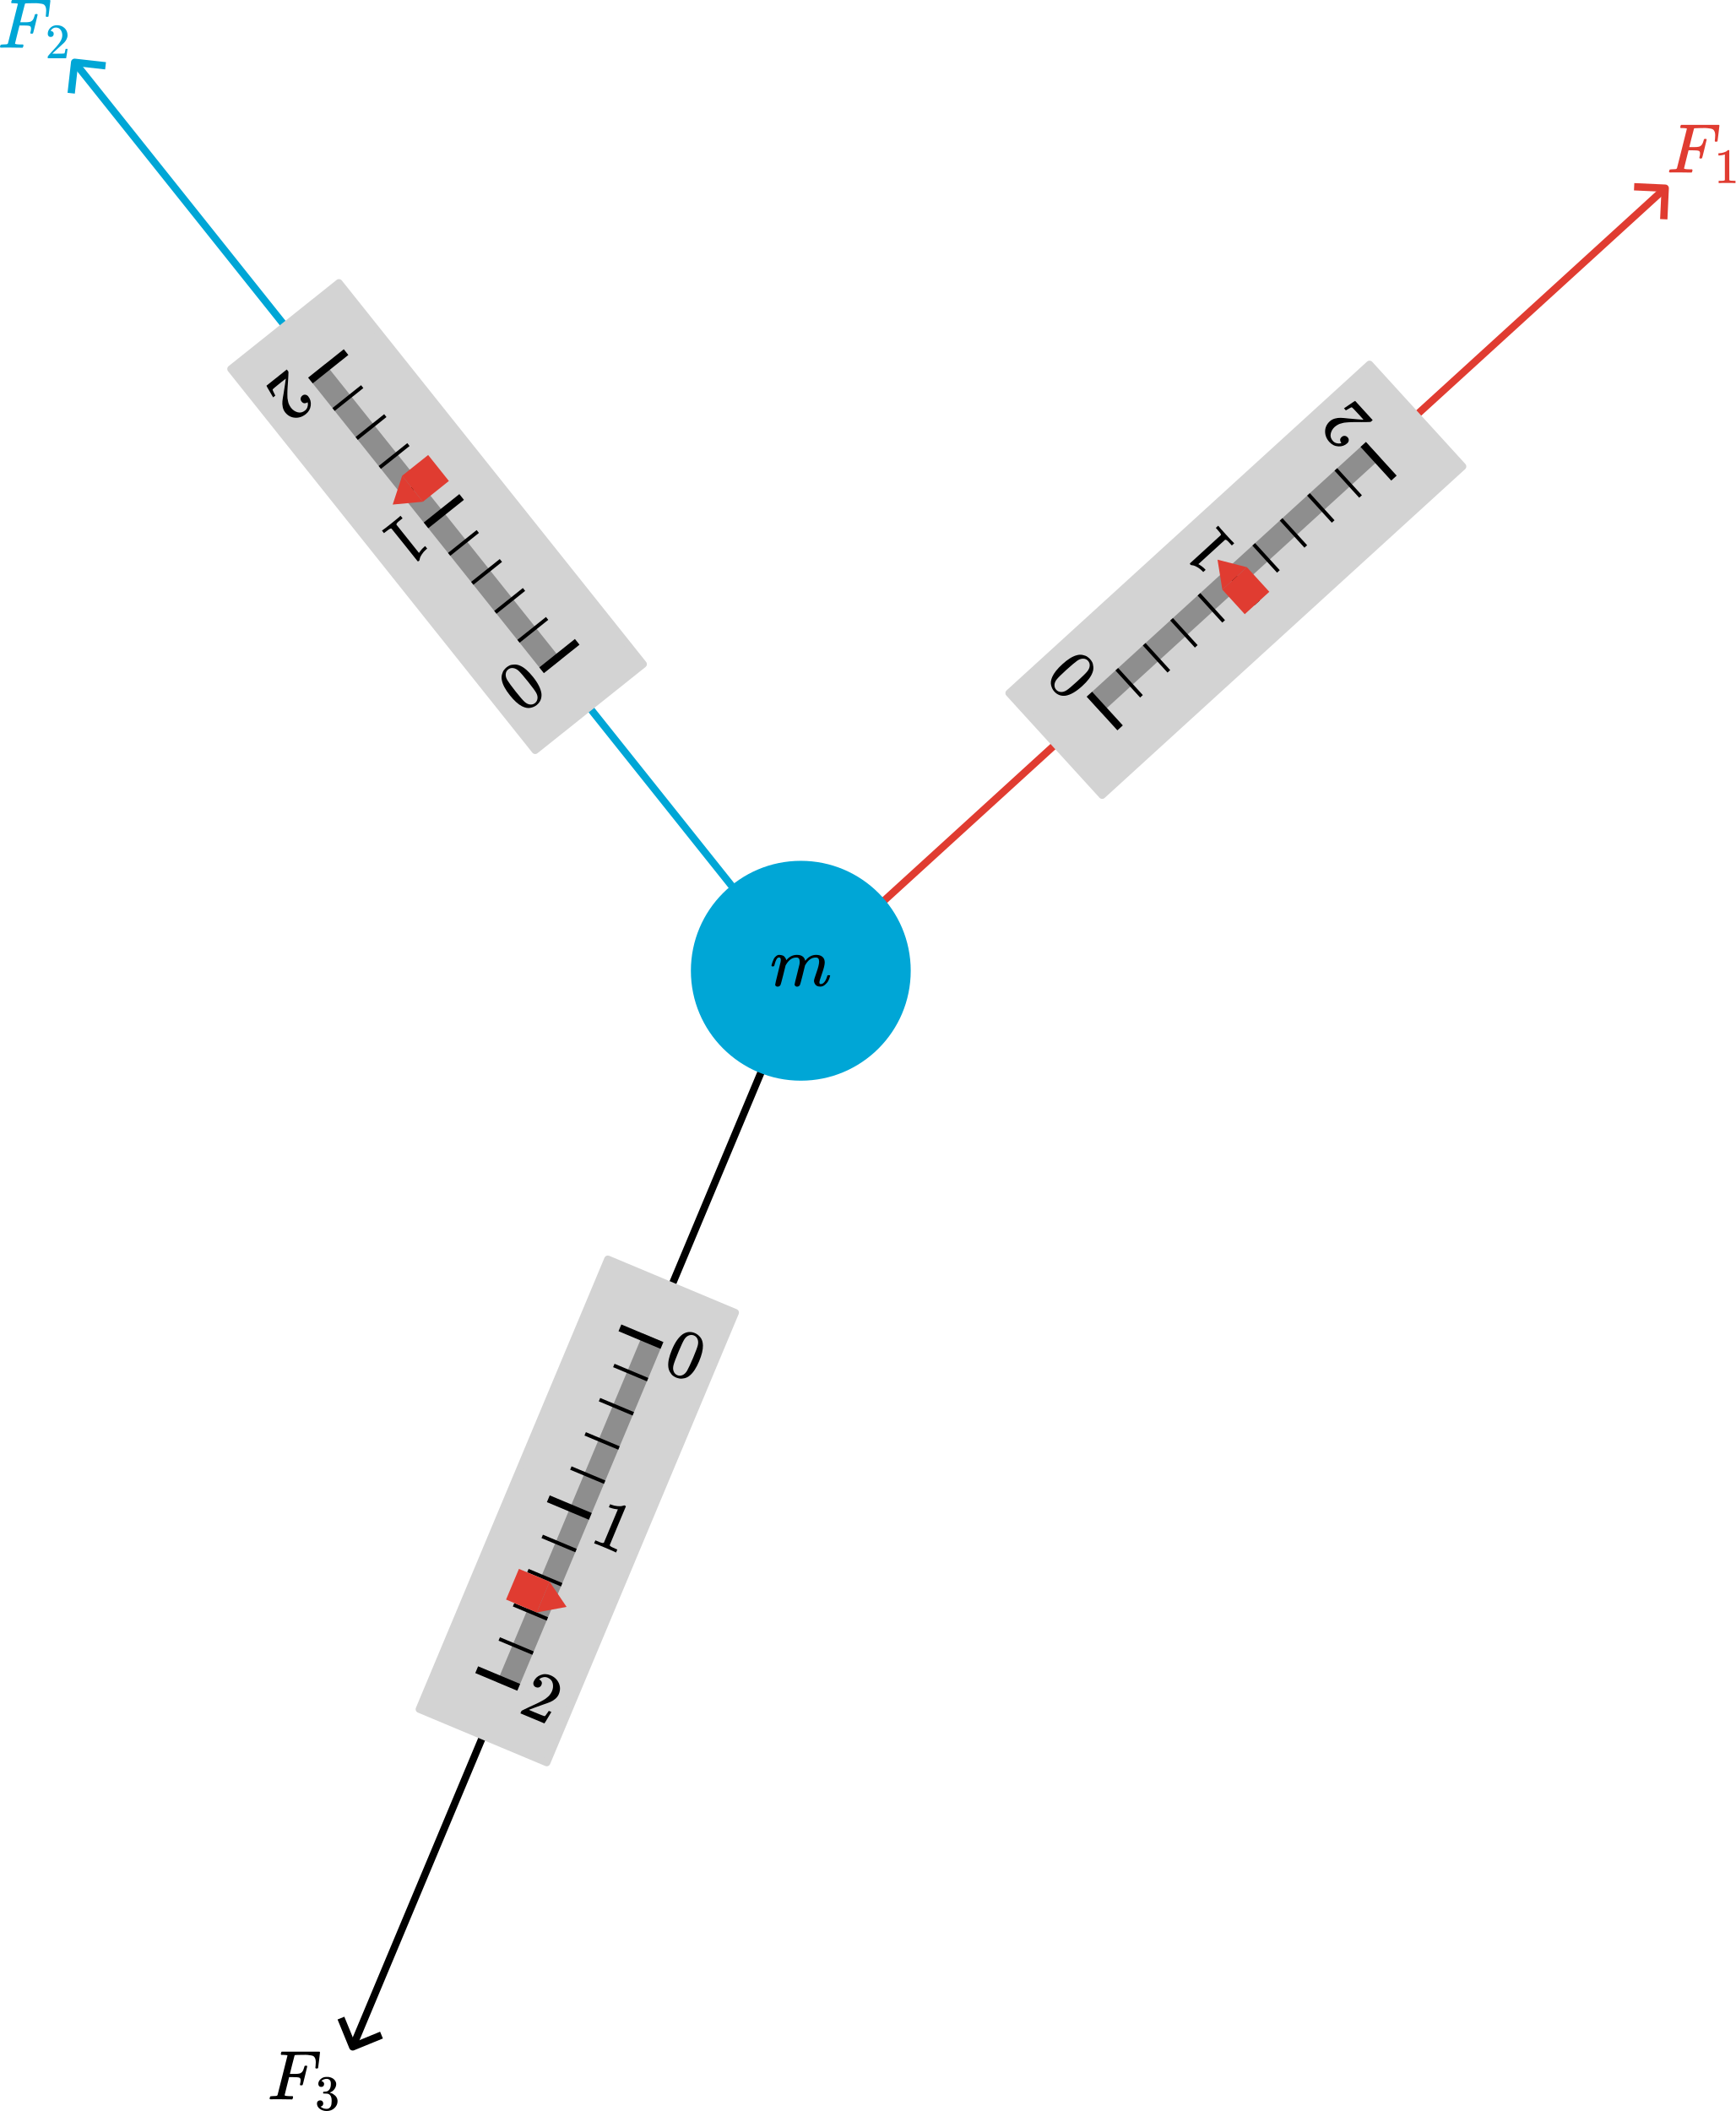
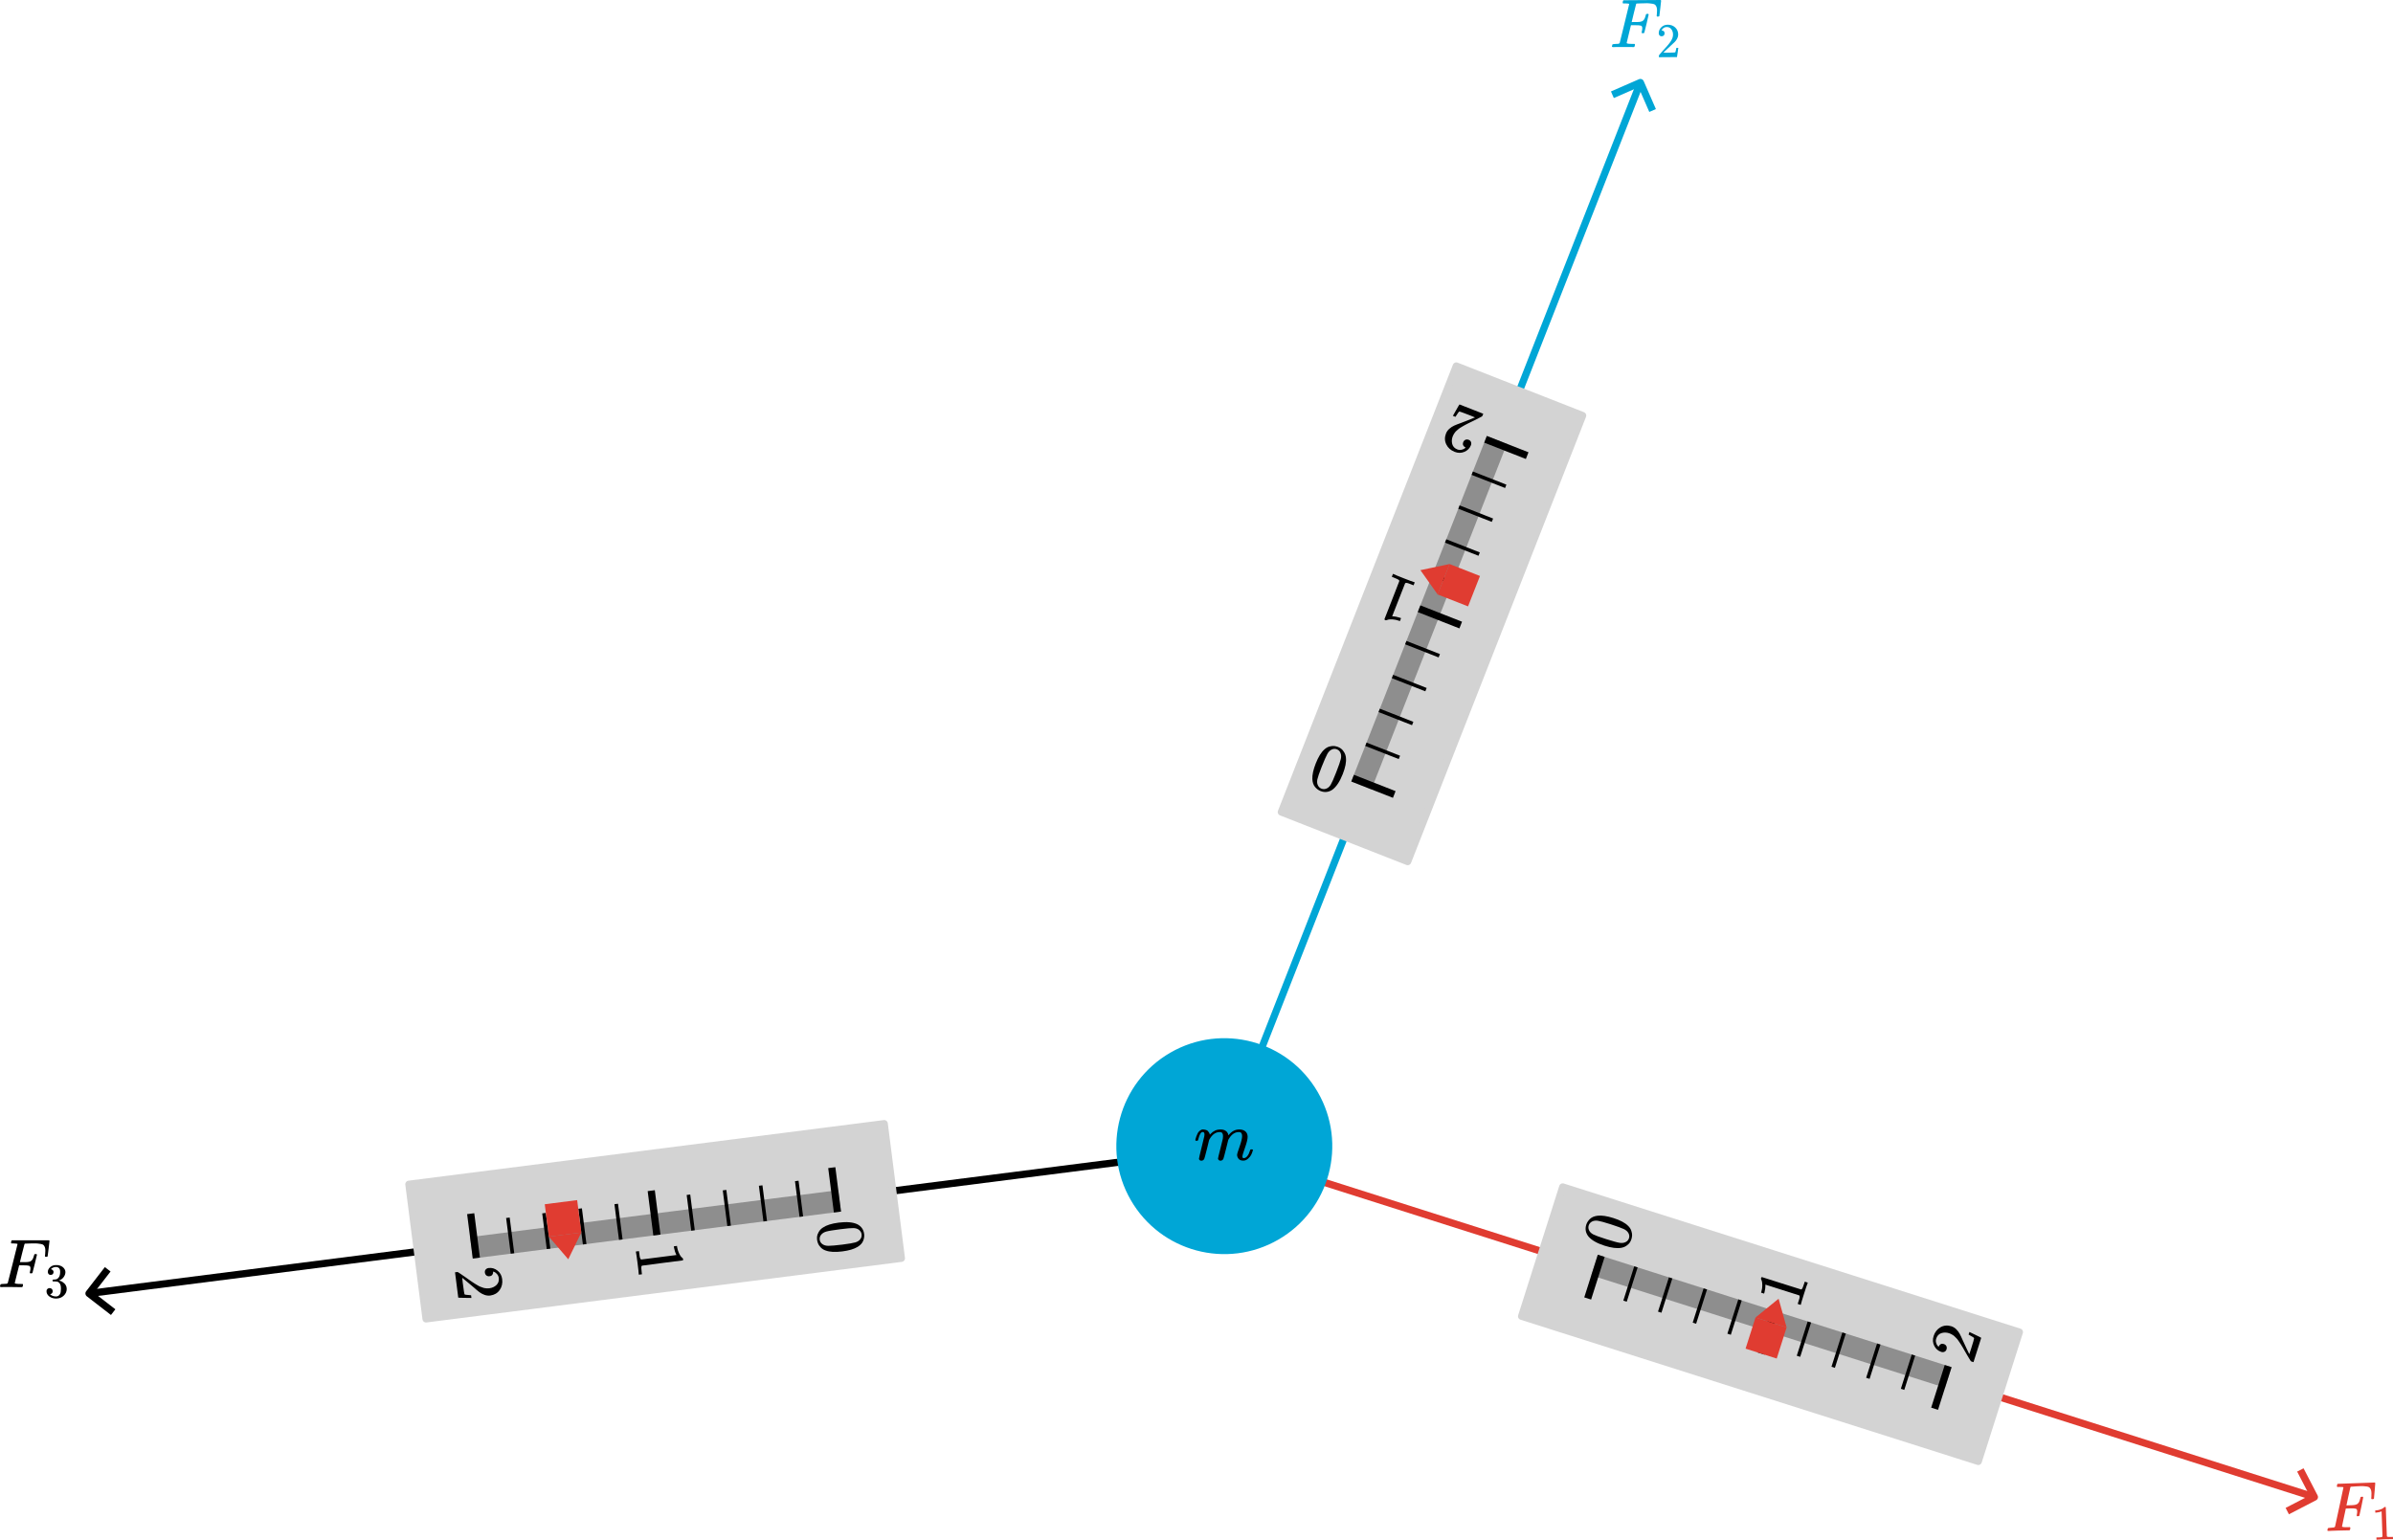
- <svg xmlns="http://www.w3.org/2000/svg" xmlns:xlink="http://www.w3.org/1999/xlink" width="236.817mm" height="288.045mm" viewBox="0 0 236.817 288.045" version="1.1" id="svg1" xml:space="preserve">
+ <svg xmlns="http://www.w3.org/2000/svg" xmlns:xlink="http://www.w3.org/1999/xlink" width="332.476mm" height="213.941mm" viewBox="0 0 332.476 213.941" version="1.1" id="svg1" xml:space="preserve">
  <defs id="defs1">
    <marker style="overflow:visible" id="ArrowWide" refX="0" refY="0" orient="auto-start-reverse" markerWidth="1" markerHeight="1" viewBox="0 0 1 1" preserveAspectRatio="xMidYMid">
      <path style="fill:none;stroke:context-stroke;stroke-width:1;stroke-linecap:butt" d="M 3,-3 0,0 3,3" transform="rotate(180,0.125,0)" id="path18" />
    </marker>
    <path id="MJX-11-TEX-N-30" d="m 96,585 q 56,81 153,81 48,0 96,-26 48,-26 78,-92 37,-83 37,-228 0,-155 -43,-237 -20,-42 -55,-67 -35,-25 -61,-31 -26,-6 -51,-7 -26,0 -52,6 -26,6 -61,32 -35,26 -55,67 -43,82 -43,237 0,174 57,265 z m 225,12 q -30,32 -71,32 -42,0 -72,-32 -25,-26 -33,-72 -8,-46 -8,-192 0,-158 8,-208 8,-50 36,-79 28,-30 69,-30 40,0 68,30 29,30 36,84 7,54 8,203 0,145 -8,191 -8,46 -33,73 z" />
    <path id="MJX-11-TEX-N-31" d="m 213,578 -13,-5 q -14,-5 -40,-10 -26,-5 -58,-7 H 83 v 46 h 19 q 47,2 87,15 40,13 56,24 16,11 28,22 2,3 12,3 9,0 17,-6 V 361 l 1,-300 q 7,-7 12,-9 5,-2 24,-4 19,-2 62,-2 h 26 V 0 H 416 Q 395,3 257,3 121,3 100,0 H 88 v 46 h 26 q 22,0 38,0 16,0 25,1 9,1 16,3 7,2 8,2 1,0 6,5 5,5 6,4 z" />
    <path id="MJX-11-TEX-N-32" d="m 109,429 q -27,0 -43,18 -16,18 -16,44 0,71 53,123 53,52 132,52 91,0 152,-56 61,-56 62,-145 0,-43 -20,-82 -20,-39 -48,-68 -28,-29 -80,-74 -36,-31 -100,-92 l -59,-56 76,-1 q 157,0 167,5 7,2 24,89 v 3 h 40 v -3 Q 448,183 436,95 424,7 421,3 V 0 H 50 v 19 12 q 0,7 6,15 6,8 30,35 29,32 50,56 9,10 34,37 25,27 34,37 9,10 29,33 20,23 28,34 8,11 23,30 15,19 21,32 6,13 15,29 9,16 13,32 4,16 7,30 3,14 3,33 0,63 -34,109 -34,46 -97,46 -33,0 -58,-17 -25,-17 -35,-33 -10,-16 -10,-19 0,-1 5,-1 18,0 37,-14 19,-14 19,-46 0,-25 -16,-42 -16,-17 -45,-18 z" />
    <path id="MJX-11-TEX-N-33" d="m 127,463 q -27,0 -42,17 -15,17 -16,44 0,55 48,98 48,43 116,43 35,0 44,-1 74,-12 113,-53 39,-41 40,-89 0,-52 -34,-101 -34,-49 -94,-71 l -3,-2 q 0,-1 9,-3 9,-2 29,-9 20,-7 38,-21 82,-53 82,-140 0,-79 -62,-138 -62,-59 -157,-59 -80,0 -138,43 -58,43 -58,109 0,28 18,45 18,17 45,18 28,0 46,-18 18,-18 18,-45 0,-11 -3,-20 -3,-9 -7,-16 -4,-7 -11,-12 -7,-5 -12,-8 -5,-3 -10,-4 -5,-1 -8,-3 l -4,-1 q 51,-45 124,-45 55,0 83,53 17,33 17,101 v 20 q 0,95 -64,127 -15,6 -61,7 l -42,1 -3,2 q -2,3 -2,16 0,18 8,18 28,0 58,5 34,5 62,42 28,37 28,112 v 8 q 0,57 -35,79 -22,14 -47,14 -32,0 -59,-11 -27,-11 -38,-23 -11,-12 -11,-12 h 3 q 3,-1 8,-2 5,-1 10,-5 5,-4 12,-7 7,-3 10,-11 3,-8 8,-15 5,-7 3,-20 0,-22 -14,-39 -14,-17 -45,-18 z" />
    <path id="MJX-11-TEX-I-1D45A" d="m 21,287 q 1,6 3,16 2,10 12,38 10,28 20,47 10,19 32,37 22,18 44,17 22,-1 43,-7 21,-6 30,-18 9,-12 16,-22 7,-10 8,-19 l 2,-7 q 0,-2 1,-2 l 11,11 q 60,64 141,64 17,0 31,-2 14,-2 26,-7 12,-5 19,-10 7,-5 15,-12 8,-7 10,-13 2,-6 8,-13 6,-7 4,-12 -2,-5 3,-9 5,-4 2,-7 l 8,10 q 63,75 149,75 54,0 87,-27 33,-27 34,-79 0,-51 -38,-158 -38,-107 -38,-128 1,-14 5,-19 4,-5 15,-5 28,0 52,30 24,30 39,82 3,11 6,13 3,2 16,2 20,0 20,-8 0,-1 -4,-15 -8,-29 -22,-57 -14,-28 -46,-56 -32,-28 -69,-27 -47,0 -68,27 -21,27 -21,56 0,19 36,120 36,101 37,152 0,59 -44,59 h -5 Q 565,404 506,303 L 499,291 466,157 Q 433,26 428,16 q -13,-27 -43,-27 -13,0 -21,7 -8,7 -11,12 -3,5 -3,10 0,11 34,143 l 36,146 q 3,15 3,38 0,59 -44,59 h -5 Q 288,404 229,303 L 222,291 189,157 Q 156,26 151,16 138,-11 108,-11 95,-11 87,-5 79,1 76,7 q -3,6 -2,10 0,13 38,164 39,154 39,161 3,15 3,27 0,36 -25,36 -22,0 -37,-28 Q 77,349 69,316 61,283 57,280 55,278 41,278 H 27 q -6,6 -6,9 z" />
    <path id="MJX-11-TEX-I-1D439" d="m 48,1 q -17,0 -17,10 0,2 3,14 4,16 8,18 4,2 23,3 27,0 60,3 14,3 19,12 2,5 71,281 69,276 70,280 0,7 -4,7 -8,3 -53,5 h -31 q -6,6 -6,8 0,2 2,17 4,17 10,21 h 539 q 7,-4 7,-11 0,-5 -13,-112 -13,-107 -14,-110 -2,-7 -20,-7 h -12 q -7,5 -7,13 0,1 3,24 3,23 3,53 0,30 -7,49 -7,19 -19,31 -12,12 -37,16 -25,4 -51,7 -26,3 -72,1 h -23 q -82,-1 -87,-3 -5,-2 -7,-8 -1,-1 -34,-131 L 320,363 h 55 q 3,0 23,0 20,0 28,1 8,1 22,3 14,2 24,7 10,5 17,12 13,12 22,33 9,21 13,38 4,17 5,18 3,5 19,5 h 12 q 7,-5 7,-10 0,-3 -31,-131 -31,-128 -34,-132 -2,-7 -20,-7 h -12 q -7,6 -7,12 0,3 5,22 5,19 5,40 0,29 -20,36 -20,7 -89,7 H 309 L 277,190 Q 245,66 245,60 245,46 334,46 h 25 q 6,-6 6,-7 0,-1 -2,-20 Q 359,6 353,0 H 336 Q 295,2 185,2 120,2 86,2 52,2 48,1 Z" />
    <style type="text/css" id="style1">*{stroke-linejoin: round; stroke-linecap: butt}</style>
    <style type="text/css" id="style1-4">*{stroke-linejoin: round; stroke-linecap: butt}</style>
    <style type="text/css" id="style1-1">*{stroke-linejoin: round; stroke-linecap: butt}</style>
  </defs>
-   <g id="layer1" transform="translate(-196.8679,317.6903)">
-     <g id="g32">
-       <g data-mml-node="msub" transform="matrix(0.00957714,0,0,-0.00957714,424.3198,-294.1447)" id="g8" style="fill:#e03c31;stroke:#000000;stroke-width:0">
+   <g id="layer1" transform="translate(-162.0789,348.6792)">
+     <g id="g32" transform="rotate(60,322.7914,-164.7765)">
+       <g data-mml-node="msub" transform="matrix(0.00449619,-0.00845613,-0.00845613,-0.00449619,428.9526,-290.9547)" id="g8" style="fill:#e03c31;stroke:#000000;stroke-width:0">
        <g data-mml-node="mi" id="g6" style="fill:#e03c31;stroke-width:0">
          <use data-c="1D439" xlink:href="#MJX-11-TEX-I-1D439" id="use6" style="fill:#e03c31;stroke-width:0" />
        </g>
        <g data-mml-node="mn" transform="matrix(0.707,0,0,0.707,676,-150)" id="g7" style="fill:#e03c31;stroke-width:0">
          <use data-c="31" xlink:href="#MJX-11-TEX-N-31" id="use7" style="fill:#e03c31;stroke-width:0" />
        </g>
      </g>
-       <g id="g56" transform="translate(135.0377,-576.9766)" style="fill:#00a6d6">
-         <g data-mml-node="mi" id="g9" style="fill:#00a6d6;stroke:#000000;stroke-width:0" transform="matrix(0.00957714,0,0,-0.00957714,61.53335,265.7988)">
+       <g id="g56" transform="rotate(6,5638.047,1263.063)" style="fill:#00a6d6">
+         <g data-mml-node="mi" id="g9" style="fill:#00a6d6;stroke:#000000;stroke-width:0" transform="matrix(0.00383419,-0.00877613,-0.00877613,-0.00383419,66.2536,269.0034)">
          <use data-c="1D439" xlink:href="#MJX-11-TEX-I-1D439" id="use8" style="fill:#00a6d6;stroke-width:0" />
        </g>
-         <g data-mml-node="mn" transform="matrix(0.00677104,0,0,-0.00677104,68.00749,267.2353)" id="g10-8" style="fill:#00a6d6;stroke:#000000;stroke-width:0">
+         <g data-mml-node="mn" transform="matrix(0.00271077,-0.00620474,-0.00620474,-0.00271077,70.16194,263.6459)" id="g10-8" style="fill:#00a6d6;stroke:#000000;stroke-width:0">
          <use data-c="32" xlink:href="#MJX-11-TEX-N-32" id="use9" style="fill:#00a6d6;stroke-width:0" />
        </g>
      </g>
-       <g id="g57" transform="translate(161.4884,-297.0293)">
+       <g id="g57" transform="rotate(-60,-99.4307,-24.82575)">
        <g data-mml-node="msub" transform="matrix(0.00957714,0,0,-0.00957714,71.87187,265.7988)" id="g14" style="fill:#000000;stroke:#000000;stroke-width:0">
          <g data-mml-node="mi" id="g12" style="stroke-width:0">
            <use data-c="1D439" xlink:href="#MJX-11-TEX-I-1D439" id="use11" style="stroke-width:0" />
          </g>
          <g data-mml-node="mn" transform="matrix(0.707,0,0,0.707,676,-150)" id="g13" style="stroke-width:0">
            <use data-c="33" xlink:href="#MJX-11-TEX-N-33" id="use12" style="stroke-width:0" />
          </g>
        </g>
      </g>
      <path style="fill:#e03c31;fill-opacity:1;stroke:#e03c31;stroke-width:1;stroke-linecap:butt;stroke-dasharray:none;stroke-opacity:1;marker-end:url(#ArrowWide)" d="M 306.401,-184.67 423.91,-291.845" id="path62" />
      <g id="g79" transform="rotate(-132.3669,96.45578,-93.18484)">
        <rect style="fill:#d3d3d3;stroke:#d3d3d3;stroke-width:1;stroke-linecap:round;stroke-dasharray:none;stroke-opacity:1" id="rect65" width="18.858" height="66.575" x="13.144" y="170.294" />
        <rect style="fill:#8e8e8e;fill-opacity:1;stroke:none;stroke-width:1;stroke-linecap:round;stroke-dasharray:none;stroke-opacity:1" id="rect66" width="3" height="51.575" x="21.502" y="177.794" />
        <path style="fill:#8e8e8e;fill-opacity:1;stroke:#000000;stroke-width:1;stroke-linecap:butt;stroke-dasharray:none;stroke-opacity:1" d="M 24.502,228.869 H 18.285" id="path66" />
        <path style="fill:#8e8e8e;fill-opacity:1;stroke:#000000;stroke-width:1;stroke-linecap:butt;stroke-dasharray:none;stroke-opacity:1" d="M 24.502,178.294 H 18.285" id="path67" />
        <path style="fill:#8e8e8e;fill-opacity:1;stroke:#000000;stroke-width:1;stroke-linecap:butt;stroke-dasharray:none;stroke-opacity:1" d="M 24.502,203.582 H 18.285" id="path68" />
        <path style="fill:#8e8e8e;fill-opacity:1;stroke:#000000;stroke-width:0.5;stroke-linecap:butt;stroke-dasharray:none;stroke-opacity:1" d="m 24.502,198.524 h -5" id="path69" />
        <path style="fill:#8e8e8e;fill-opacity:1;stroke:#000000;stroke-width:0.5;stroke-linecap:butt;stroke-dasharray:none;stroke-opacity:1" d="m 24.502,193.467 h -5" id="path70" />
        <path style="fill:#8e8e8e;fill-opacity:1;stroke:#000000;stroke-width:0.5;stroke-linecap:butt;stroke-dasharray:none;stroke-opacity:1" d="m 24.502,188.409 h -5" id="path71" />
        <path style="fill:#8e8e8e;fill-opacity:1;stroke:#000000;stroke-width:0.5;stroke-linecap:butt;stroke-dasharray:none;stroke-opacity:1" d="m 24.502,183.352 h -5" id="path72" />
        <path style="fill:#8e8e8e;fill-opacity:1;stroke:#000000;stroke-width:0.5;stroke-linecap:butt;stroke-dasharray:none;stroke-opacity:1" d="m 24.502,223.812 h -5" id="path73" />
        <path style="fill:#8e8e8e;fill-opacity:1;stroke:#000000;stroke-width:0.5;stroke-linecap:butt;stroke-dasharray:none;stroke-opacity:1" d="m 24.502,218.754 h -5" id="path74" />
        <path style="fill:#8e8e8e;fill-opacity:1;stroke:#000000;stroke-width:0.5;stroke-linecap:butt;stroke-dasharray:none;stroke-opacity:1" d="m 24.502,213.697 h -5" id="path75" />
        <path style="fill:#8e8e8e;fill-opacity:1;stroke:#000000;stroke-width:0.5;stroke-linecap:butt;stroke-dasharray:none;stroke-opacity:1" d="m 24.502,208.639 h -5" id="path76" />
        <use data-c="30" xlink:href="#MJX-11-TEX-N-30" id="use76" style="fill:#000000;stroke:#000000;stroke-width:0" transform="matrix(0.00957714,0,0,-0.00957714,25.61022,181.3782)" />
        <use data-c="31" xlink:href="#MJX-11-TEX-N-31" transform="matrix(0.00957714,0,0,-0.00957714,25.55755,206.771)" id="use77" style="fill:#000000;stroke:#000000;stroke-width:0" />
        <use data-c="32" xlink:href="#MJX-11-TEX-N-32" transform="matrix(0.00957714,0,0,-0.00957714,25.61022,232.0585)" id="use78" style="fill:#000000;stroke:#000000;stroke-width:0" />
        <g id="g78" transform="matrix(-1.588571,0,0,1.588571,140.4974,-113.6946)" style="stroke-width:0.629">
          <rect style="fill:#e03c31;fill-opacity:1;stroke:none;stroke-width:0.629;stroke-linecap:butt;stroke-dasharray:none;stroke-opacity:1" id="rect78" width="2.857" height="2.857" x="74.075" y="198.296" />
          <path style="fill:#e03c31;fill-opacity:1;stroke:none;stroke-width:0.629;stroke-linecap:butt;stroke-dasharray:none;stroke-opacity:1" d="m 74.075,198.296 -2.179,1.428 2.179,1.429" id="path78" />
        </g>
      </g>
      <path style="fill:#8e8e8e;fill-opacity:1;stroke:#00a6d6;stroke-width:1;stroke-linecap:butt;stroke-dasharray:none;stroke-opacity:1;marker-end:url(#ArrowWide)" d="M 306.401,-184.67 207.212,-308.993" id="path84" />
      <g id="g98" transform="rotate(141.4159,234.3125,13.57481)">
        <rect style="fill:#d3d3d3;stroke:#d3d3d3;stroke-width:1;stroke-linecap:round;stroke-dasharray:none;stroke-opacity:1" id="rect84" width="18.858" height="66.575" x="44.894" y="170.294" />
        <rect style="fill:#8e8e8e;fill-opacity:1;stroke:none;stroke-width:1;stroke-linecap:round;stroke-dasharray:none;stroke-opacity:1" id="rect85" width="3" height="51.575" x="53.252" y="177.794" />
        <path style="fill:#8e8e8e;fill-opacity:1;stroke:#000000;stroke-width:1;stroke-linecap:butt;stroke-dasharray:none;stroke-opacity:1" d="M 56.252,228.869 H 50.035" id="path85" />
        <path style="fill:#8e8e8e;fill-opacity:1;stroke:#000000;stroke-width:1;stroke-linecap:butt;stroke-dasharray:none;stroke-opacity:1" d="M 56.252,178.294 H 50.035" id="path86" />
        <path style="fill:#8e8e8e;fill-opacity:1;stroke:#000000;stroke-width:1;stroke-linecap:butt;stroke-dasharray:none;stroke-opacity:1" d="M 56.252,203.582 H 50.035" id="path87" />
        <path style="fill:#8e8e8e;fill-opacity:1;stroke:#000000;stroke-width:0.5;stroke-linecap:butt;stroke-dasharray:none;stroke-opacity:1" d="m 56.252,198.524 h -5" id="path88" />
        <path style="fill:#8e8e8e;fill-opacity:1;stroke:#000000;stroke-width:0.5;stroke-linecap:butt;stroke-dasharray:none;stroke-opacity:1" d="m 56.252,193.467 h -5" id="path89" />
        <path style="fill:#8e8e8e;fill-opacity:1;stroke:#000000;stroke-width:0.5;stroke-linecap:butt;stroke-dasharray:none;stroke-opacity:1" d="m 56.252,188.409 h -5" id="path90" />
        <path style="fill:#8e8e8e;fill-opacity:1;stroke:#000000;stroke-width:0.5;stroke-linecap:butt;stroke-dasharray:none;stroke-opacity:1" d="m 56.252,183.352 h -5" id="path91" />
        <path style="fill:#8e8e8e;fill-opacity:1;stroke:#000000;stroke-width:0.5;stroke-linecap:butt;stroke-dasharray:none;stroke-opacity:1" d="m 56.252,223.812 h -5" id="path92" />
        <path style="fill:#8e8e8e;fill-opacity:1;stroke:#000000;stroke-width:0.5;stroke-linecap:butt;stroke-dasharray:none;stroke-opacity:1" d="m 56.252,218.754 h -5" id="path93" />
        <path style="fill:#8e8e8e;fill-opacity:1;stroke:#000000;stroke-width:0.5;stroke-linecap:butt;stroke-dasharray:none;stroke-opacity:1" d="m 56.252,213.697 h -5" id="path94" />
        <path style="fill:#8e8e8e;fill-opacity:1;stroke:#000000;stroke-width:0.5;stroke-linecap:butt;stroke-dasharray:none;stroke-opacity:1" d="m 56.252,208.639 h -5" id="path95" />
        <use data-c="30" xlink:href="#MJX-11-TEX-N-30" id="use95" style="fill:#000000;stroke:#000000;stroke-width:0" transform="matrix(0.00957714,0,0,-0.00957714,57.36023,181.3782)" />
        <use data-c="31" xlink:href="#MJX-11-TEX-N-31" transform="matrix(0.00957714,0,0,-0.00957714,57.30755,206.771)" id="use96" style="fill:#000000;stroke:#000000;stroke-width:0" />
        <use data-c="32" xlink:href="#MJX-11-TEX-N-32" transform="matrix(0.00957714,0,0,-0.00957714,57.36023,232.0585)" id="use97" style="fill:#000000;stroke:#000000;stroke-width:0" />
        <g id="g97" transform="matrix(-1.588571,0,0,1.588571,172.2474,-108.6372)" style="stroke-width:0.629">
          <rect style="fill:#e03c31;fill-opacity:1;stroke:none;stroke-width:0.629;stroke-linecap:butt;stroke-dasharray:none;stroke-opacity:1" id="rect97" width="2.857" height="2.857" x="74.075" y="198.296" />
          <path style="fill:#e03c31;fill-opacity:1;stroke:none;stroke-width:0.629;stroke-linecap:butt;stroke-dasharray:none;stroke-opacity:1" d="m 74.075,198.296 -2.179,1.428 2.179,1.429" id="path97" />
        </g>
      </g>
      <path style="fill:#8e8e8e;fill-opacity:1;stroke:#000000;stroke-width:1;stroke-linecap:butt;stroke-dasharray:none;stroke-opacity:1;marker-end:url(#ArrowWide)" d="M 306.559,-185.312 245.096,-38.626" id="path104" />
      <rect style="fill:#d3d3d3;stroke:#d3d3d3;stroke-width:1;stroke-linecap:round;stroke-dasharray:none;stroke-opacity:1" id="rect104" width="18.858" height="66.575" x="201.697" y="-242.675" transform="rotate(22.73446)" />
      <rect style="fill:#8e8e8e;fill-opacity:1;stroke:none;stroke-width:1;stroke-linecap:round;stroke-dasharray:none;stroke-opacity:1" id="rect105" width="3" height="51.575" x="210.055" y="-235.175" transform="rotate(22.73446)" />
      <path style="fill:#8e8e8e;fill-opacity:1;stroke:#000000;stroke-width:1;stroke-linecap:butt;stroke-dasharray:none;stroke-opacity:1" d="m 267.649,-87.459 -5.734,-2.403" id="path105" />
      <path style="fill:#8e8e8e;fill-opacity:1;stroke:#000000;stroke-width:1;stroke-linecap:butt;stroke-dasharray:none;stroke-opacity:1" d="m 287.194,-134.105 -5.734,-2.403" id="path106" />
      <path style="fill:#8e8e8e;fill-opacity:1;stroke:#000000;stroke-width:1;stroke-linecap:butt;stroke-dasharray:none;stroke-opacity:1" d="m 277.422,-110.782 -5.734,-2.403" id="path107" />
      <path style="fill:#8e8e8e;fill-opacity:1;stroke:#000000;stroke-width:0.5;stroke-linecap:butt;stroke-dasharray:none;stroke-opacity:1" d="m 279.376,-115.447 -4.612,-1.932" id="path108" />
      <path style="fill:#8e8e8e;fill-opacity:1;stroke:#000000;stroke-width:0.5;stroke-linecap:butt;stroke-dasharray:none;stroke-opacity:1" d="m 281.331,-120.111 -4.612,-1.932" id="path109" />
      <path style="fill:#8e8e8e;fill-opacity:1;stroke:#000000;stroke-width:0.5;stroke-linecap:butt;stroke-dasharray:none;stroke-opacity:1" d="m 283.285,-124.776 -4.612,-1.932" id="path110" />
      <path style="fill:#8e8e8e;fill-opacity:1;stroke:#000000;stroke-width:0.5;stroke-linecap:butt;stroke-dasharray:none;stroke-opacity:1" d="m 285.24,-129.44 -4.612,-1.932" id="path111" />
      <path style="fill:#8e8e8e;fill-opacity:1;stroke:#000000;stroke-width:0.5;stroke-linecap:butt;stroke-dasharray:none;stroke-opacity:1" d="m 269.604,-92.124 -4.612,-1.932" id="path112" />
      <path style="fill:#8e8e8e;fill-opacity:1;stroke:#000000;stroke-width:0.5;stroke-linecap:butt;stroke-dasharray:none;stroke-opacity:1" d="m 271.558,-96.788 -4.612,-1.932" id="path113" />
      <path style="fill:#8e8e8e;fill-opacity:1;stroke:#000000;stroke-width:0.5;stroke-linecap:butt;stroke-dasharray:none;stroke-opacity:1" d="m 273.513,-101.453 -4.612,-1.932" id="path114" />
      <path style="fill:#8e8e8e;fill-opacity:1;stroke:#000000;stroke-width:0.5;stroke-linecap:butt;stroke-dasharray:none;stroke-opacity:1" d="m 275.467,-106.117 -4.612,-1.932" id="path115" />
      <use data-c="30" xlink:href="#MJX-11-TEX-N-30" id="use115" style="fill:#000000;stroke:#000000;stroke-width:0" transform="matrix(0.00883305,0.00370119,0.00370119,-0.00883305,287.0251,-130.8321)" />
      <use data-c="31" xlink:href="#MJX-11-TEX-N-31" transform="matrix(0.00883305,0.00370119,0.00370119,-0.00883305,277.1632,-107.4325)" id="use116" style="fill:#000000;stroke:#000000;stroke-width:0" />
      <use data-c="32" xlink:href="#MJX-11-TEX-N-32" transform="matrix(0.00883305,0.00370119,0.00370119,-0.00883305,267.4391,-84.08932)" id="use117" style="fill:#000000;stroke:#000000;stroke-width:0" />
      <rect style="fill:#e03c31;fill-opacity:1;stroke:none;stroke-width:1;stroke-linecap:butt;stroke-dasharray:none;stroke-opacity:1" id="rect117" width="4.539" height="4.539" x="-211.377" y="-199.013" transform="matrix(-0.9223058,-0.3864608,-0.3864608,0.9223058,0,0)" />
      <path style="fill:#e03c31;fill-opacity:1;stroke:none;stroke-width:1;stroke-linecap:butt;stroke-dasharray:none;stroke-opacity:1" d="m 271.865,-101.862 2.315,3.43 -4.069,0.756" id="path117" />
      <circle style="fill:#00a6d6;stroke:none;stroke-width:3;stroke-linecap:round" id="path1" cx="306.143" cy="-185.231" r="15" />
-       <use data-c="1D45A" xlink:href="#MJX-11-TEX-I-1D45A" id="use5" style="fill:#000000;stroke:#000000;stroke-width:0" transform="matrix(0.00957714,0,0,-0.00957714,301.9385,-183.1666)" />
+       <use data-c="1D45A" xlink:href="#MJX-11-TEX-I-1D45A" id="use5" style="fill:#000000;stroke:#000000;stroke-width:0" transform="matrix(0.00478858,-0.00829404,-0.00829404,-0.00478858,305.6841,-180.6117)" />
    </g>
  </g>
</svg>
